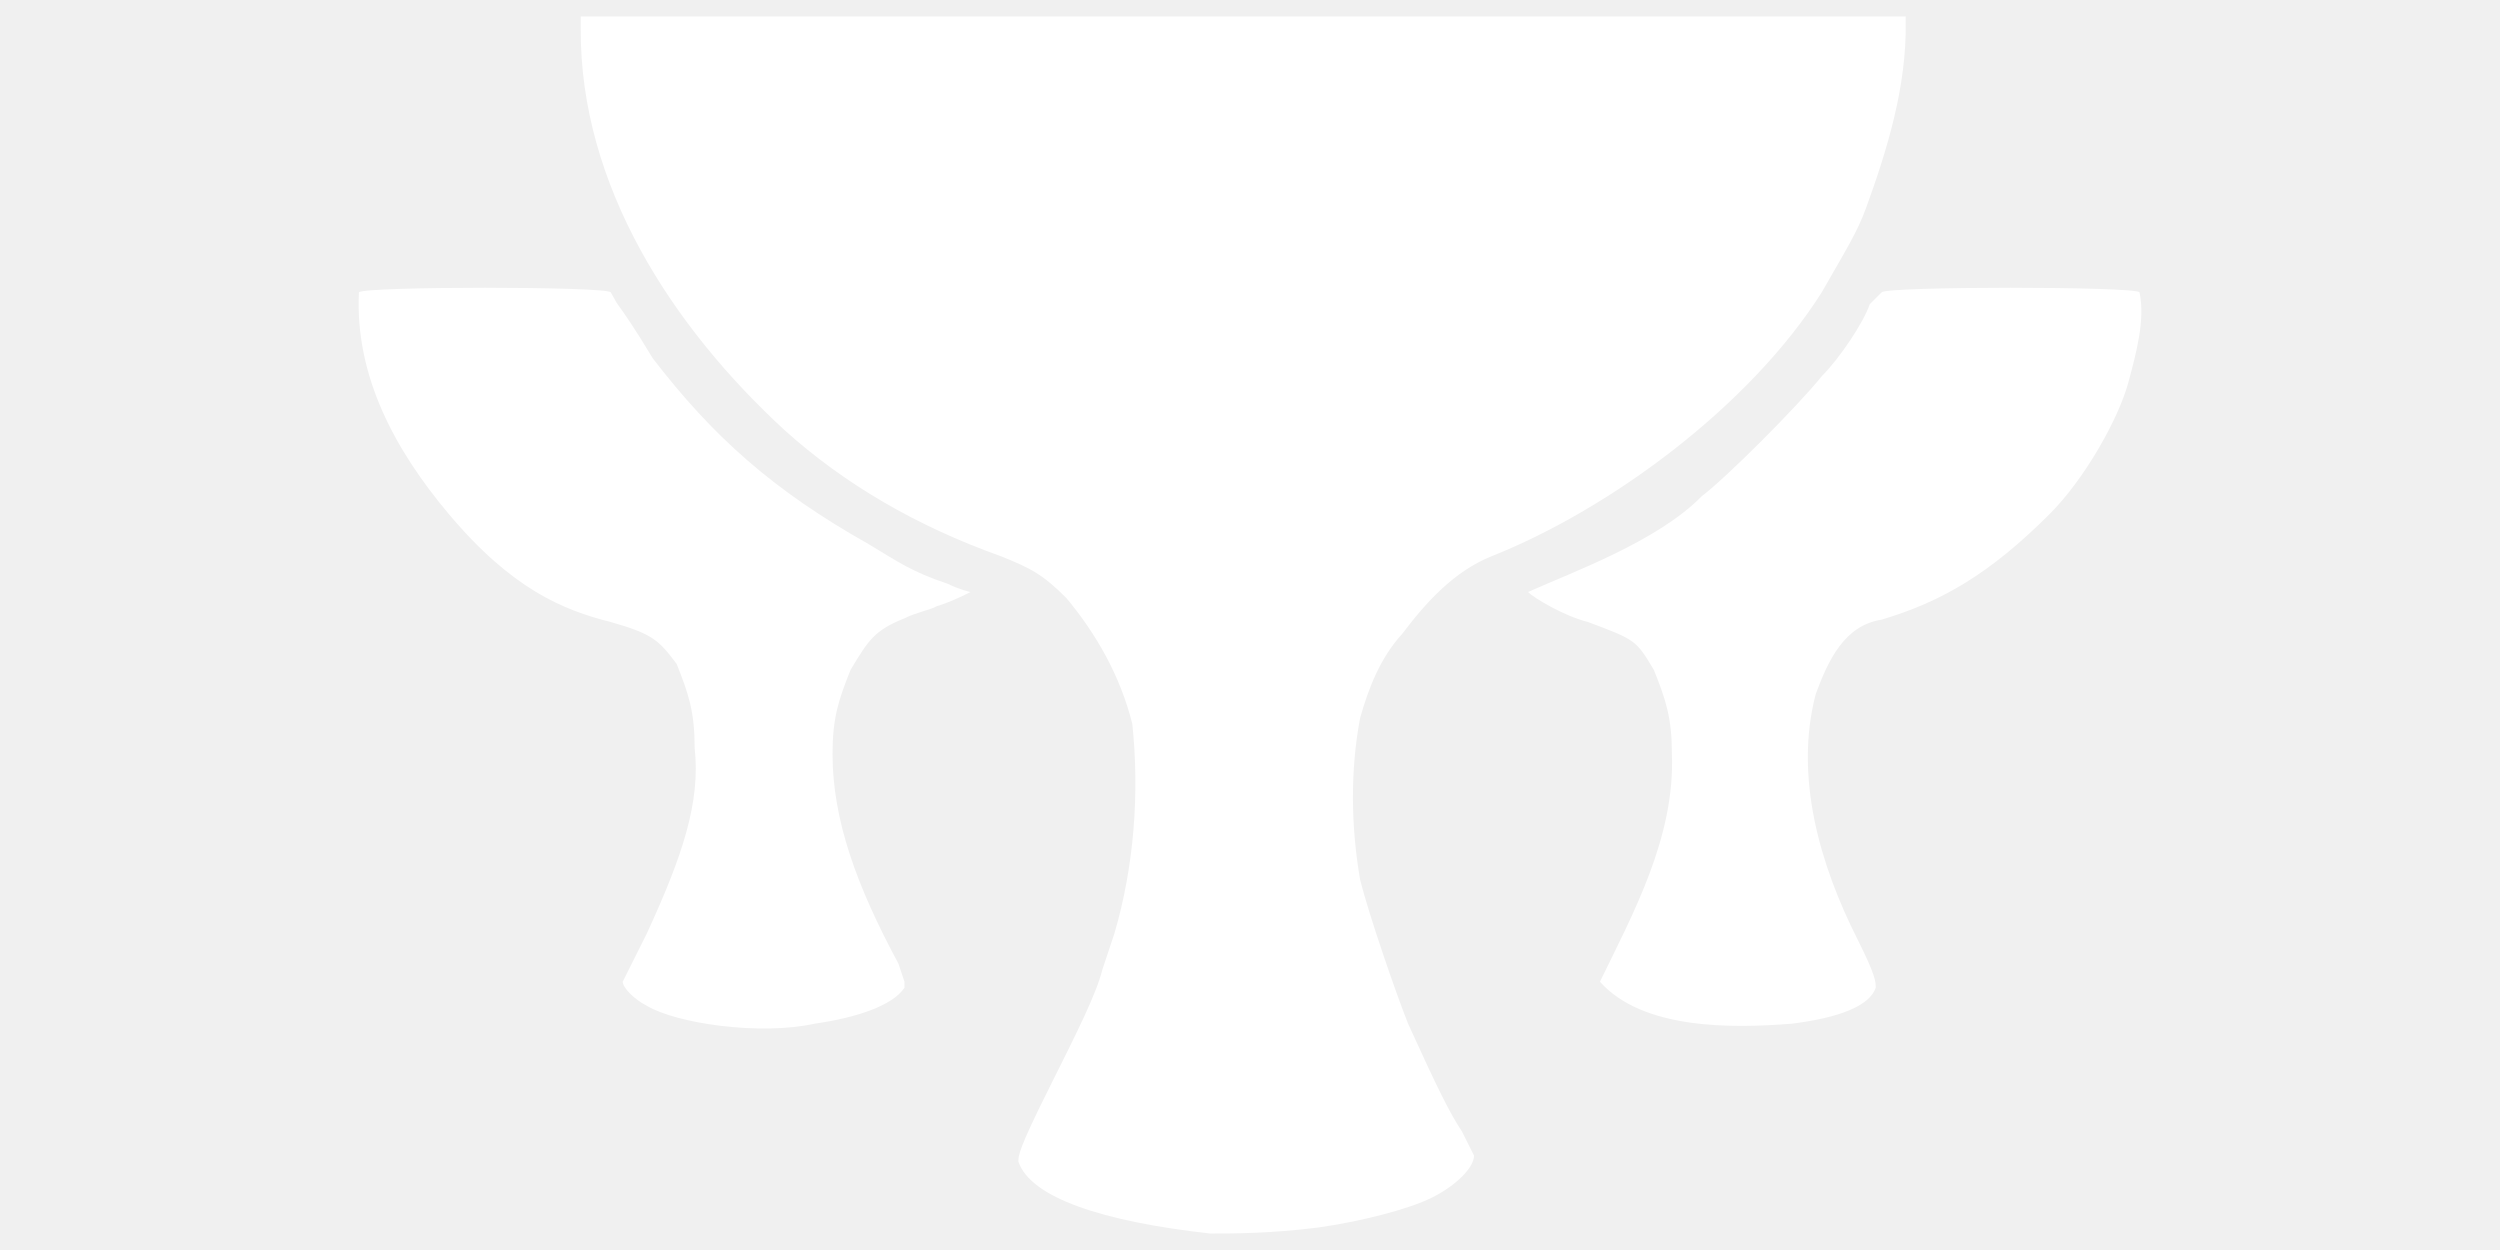
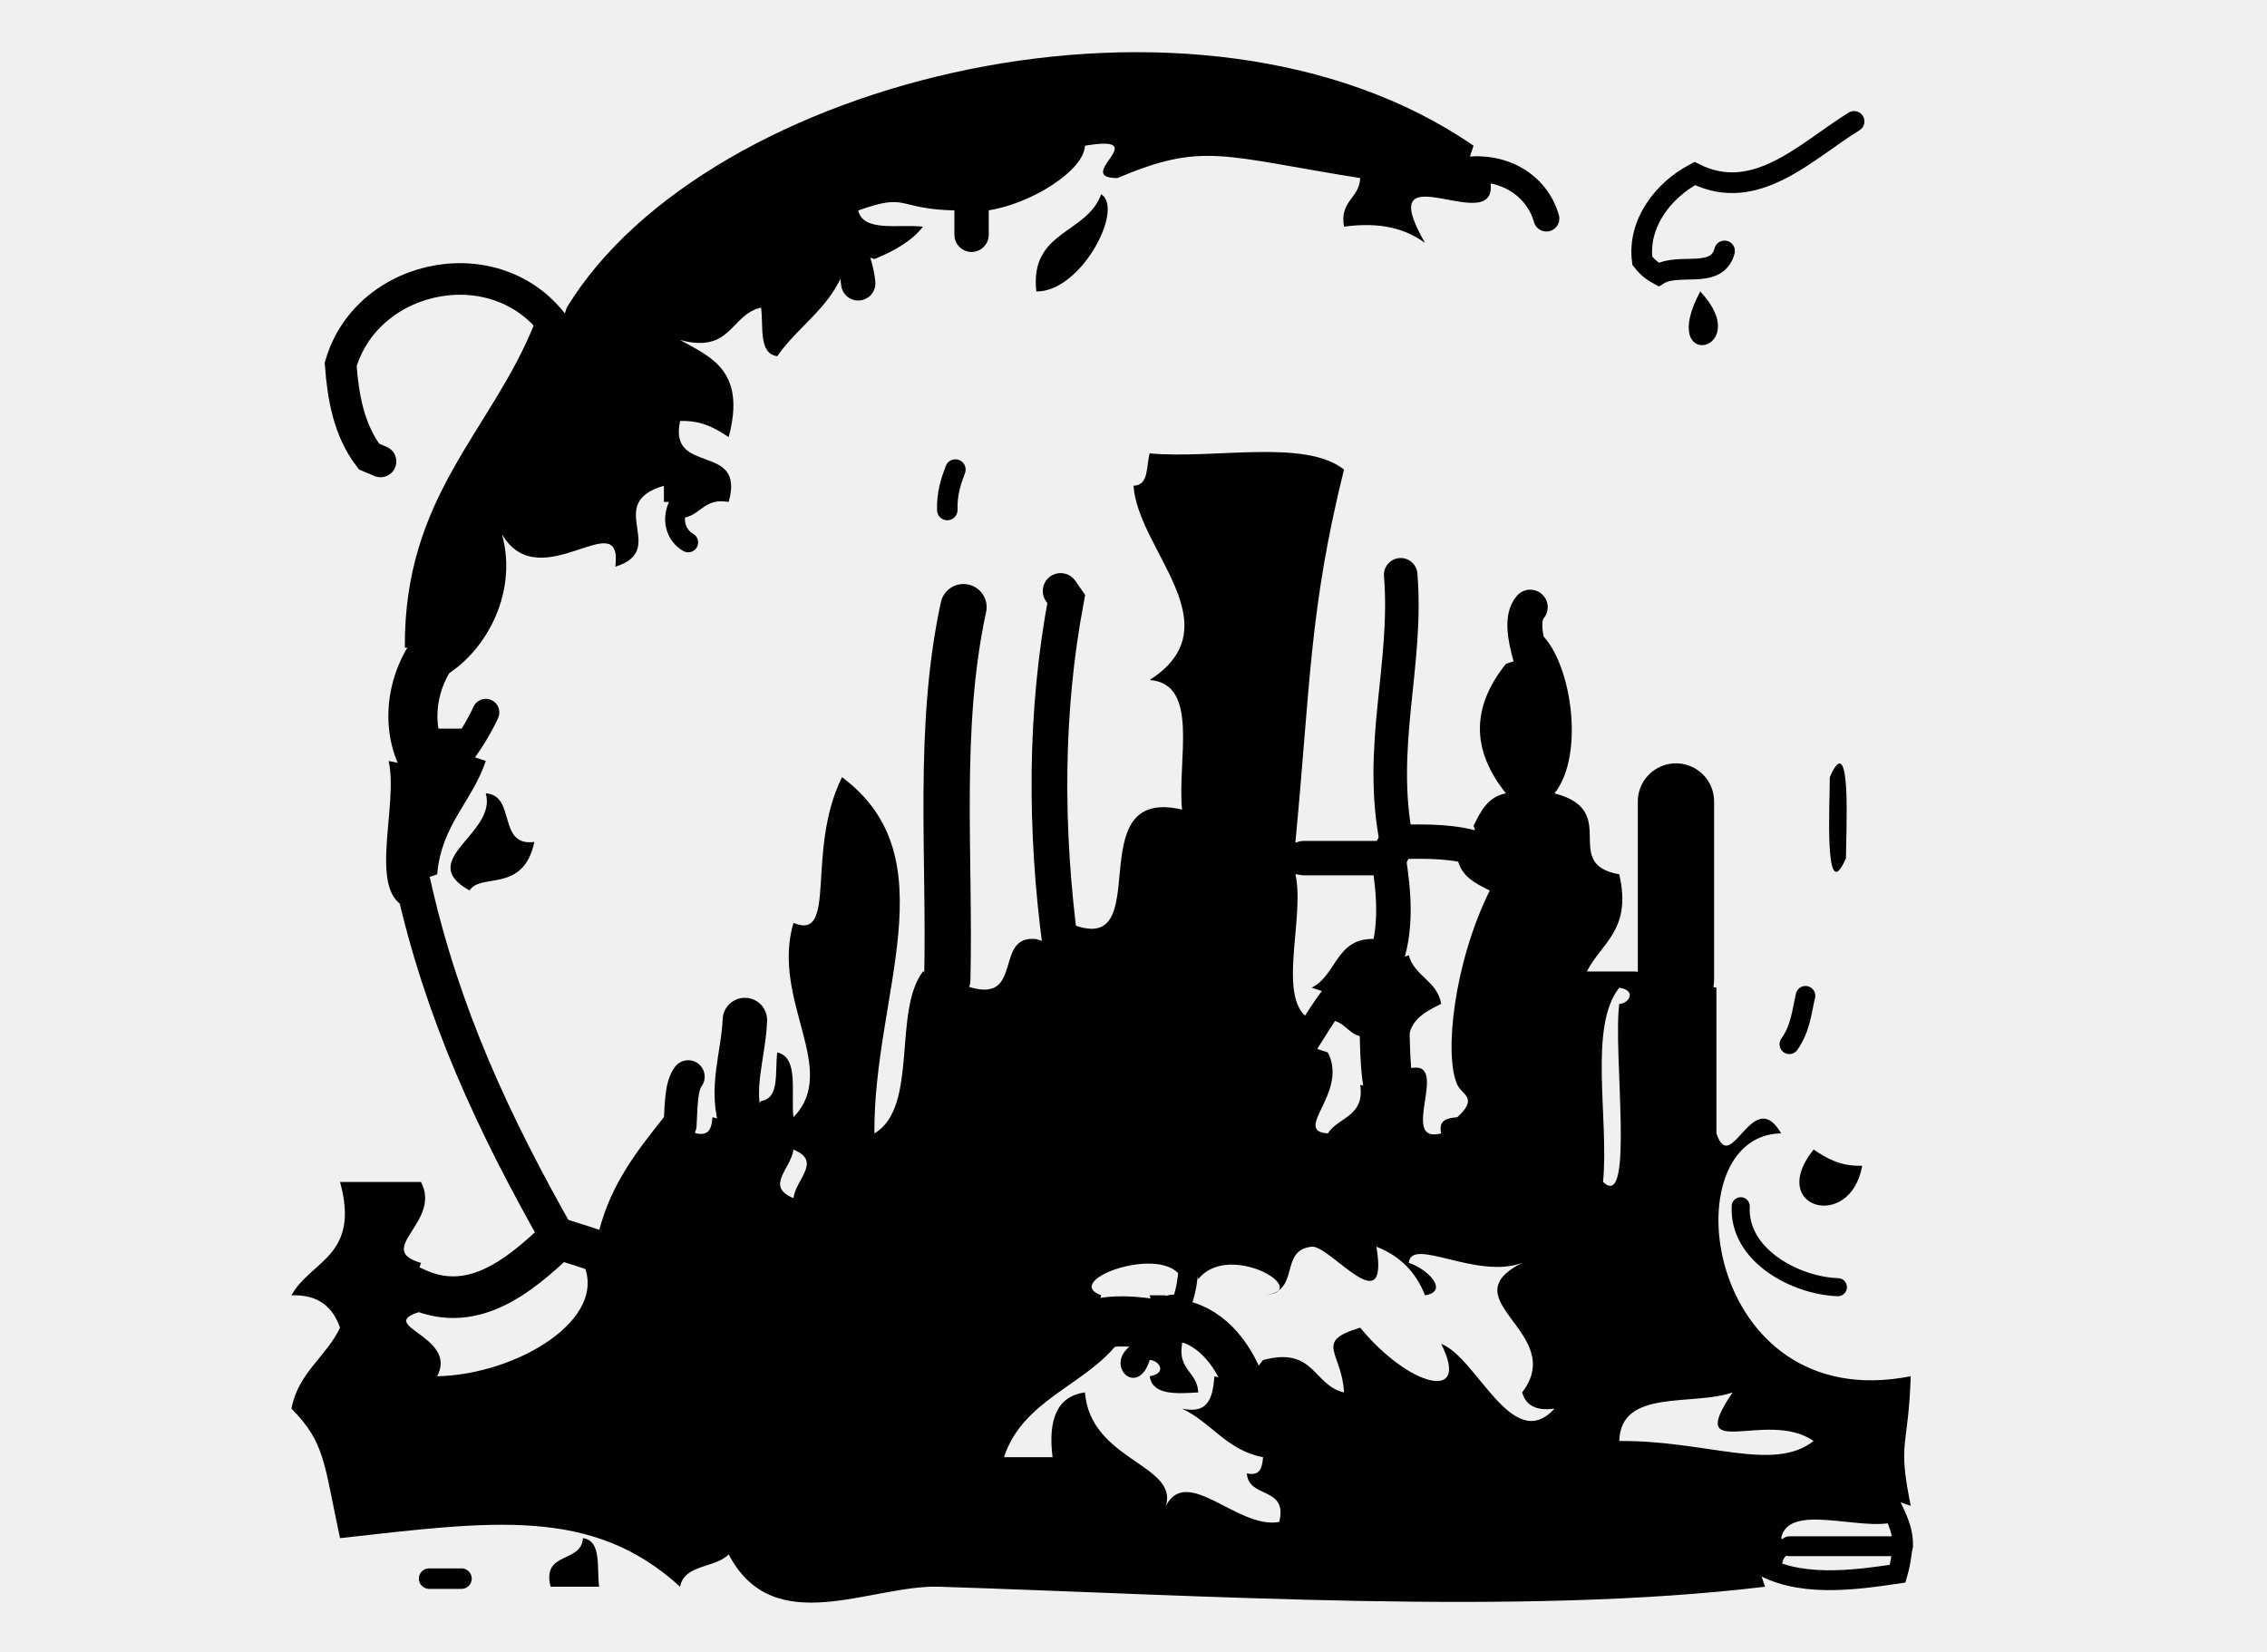
- <svg xmlns="http://www.w3.org/2000/svg" version="1.1" width="1000" height="500">
-   <g id="Layer1" opacity="1">
-     <g id="Shape1">
-       <path id="shapePath1" d="M527.264,491.011 C544.051,488.613 563.236,483.817 572.829,479.021 C582.421,474.224 589.615,467.03 589.615,462.234 C589.615,462.234 587.217,457.438 584.819,452.641 C580.023,445.447 575.227,435.854 563.236,409.475 C558.44,397.484 547.589,366.072 544.051,351.92 C540.386,330.773 540.051,308.254 544.051,287.171 C547.531,274.839 552.314,262.919 560.838,253.597 C570.402,240.945 581.622,228.467 596.81,222.422 C644.094,203.599 699.929,162.469 728.707,116.904 C738.299,100.117 742.876,92.923 746.372,83.331 C755.023,59.599 762.66,34.388 762.28,8.989 L762.28,6.591 L498.487,6.591 L232.295,6.591 L232.295,11.387 C231.901,74.227 269.048,130.868 313.831,172.061 C337.813,193.644 366.59,210.431 400.164,222.422 C412.154,227.218 416.951,229.616 426.543,239.208 C438.534,253.597 448.126,270.384 452.923,289.569 C455.827,317.286 453.654,346.577 445.728,373.503 L440.932,387.892 C438.534,397.484 431.339,411.873 419.349,435.854 C407.358,459.836 407.358,462.234 407.358,464.632 C412.154,479.021 440.932,488.613 484.098,493.409 C493.691,493.409 508.079,493.409 527.264,491.011 M325.822,409.475 C342.609,407.077 356.998,402.281 361.794,395.086 L361.794,392.688 L359.396,385.494 C342.609,354.318 333.016,327.939 333.016,301.56 C333.016,287.171 335.415,279.977 340.211,267.986 C347.405,255.995 349.803,252.125 361.794,247.329 C366.59,244.876 372.313,243.95 374.711,242.478 C380.979,240.625 388.173,236.81 388.173,236.81 C388.173,236.81 383.868,235.884 379.016,233.486 C364.628,228.69 359.396,224.82 347.405,217.625 C309.035,196.042 285.054,174.459 261.073,143.284 C253.878,131.293 250.156,125.996 246.684,121.163 L244.286,116.904 C241.888,114.506 145.963,114.506 143.565,116.904 C141.939,150.478 158.03,180.057 179.536,205.635 C204.661,235.514 225.101,244.005 244.286,248.801 C261.073,253.597 263.471,255.995 270.665,265.588 C275.462,277.578 277.86,284.773 277.86,299.161 C280.258,320.745 273.063,342.328 258.675,373.503 C253.878,383.096 249.082,392.688 249.082,392.688 C249.082,395.086 253.878,399.883 258.675,402.281 C270.665,409.475 304.239,414.271 325.822,409.475 M716.716,409.475 C735.901,407.077 747.892,402.281 750.29,395.086 C750.29,392.688 750.29,390.29 743.095,375.901 C728.008,346.118 717.597,310.72 726.308,277.578 C731.287,264.162 737.689,250.182 752.688,247.852 C776.669,240.658 795.854,229.616 819.835,205.635 C834.224,191.246 847.61,166.971 851.369,152.876 C854.382,141.577 858.172,128.066 855.807,116.904 C853.409,114.506 755.086,114.506 752.688,116.904 C752.688,116.904 750.29,119.302 747.892,121.7 C745.493,128.895 735.901,143.284 728.707,150.478 C719.114,162.469 690.337,191.246 680.744,198.44 C663.057,216.559 629.114,228.768 611.199,236.81 C613.597,239.208 625.587,246.403 635.18,248.801 C654.365,255.995 654.365,255.995 661.559,267.986 C666.355,279.977 668.754,287.171 668.754,301.56 C670.08,334.844 653.109,365.67 639.976,392.688 C657.022,411.883 692.824,411.394 716.716,409.475 Z" style="stroke:none;fill-rule:evenodd;fill:#ffffff;fill-opacity:1;" />
-     </g>
-     <g id="Shape2">
-       <path id="shapePath2" d="M413.5,127.5 C414,126.5 416,123 416.5,122.5 C416,123 414,126.5 413.5,127.5 M421,71.5 " style="stroke:none;fill-rule:evenodd;fill:#669020;fill-opacity:1;" />
-     </g>
-     <g id="Shape3">
-       <path id="shapePath3" d="M0,0 Z" style="stroke:none;fill-rule:evenodd;fill:#4c4c4c;fill-opacity:1;" />
-     </g>
-     <g id="Shape4">
-       <path id="shapePath4" d="M0,0 Z" style="stroke:none;fill-rule:evenodd;fill:#000000;fill-opacity:1;" />
-     </g>
-     <g id="Shape5">
-       <path id="shapePath5" d="M0,0 Z" style="stroke:none;fill-rule:evenodd;fill:#0d0d0d;fill-opacity:1;" />
+ <svg xmlns="http://www.w3.org/2000/svg" version="1.1" id="Layer_1" x="0px" y="0px" width="256px" height="186.515px" viewBox="0 0 256 186.515" enable-background="new 0 0 256 186.515" style="background-color:white" xml:space="preserve">
+   <g>
+     <g>
+       <path fill-rule="evenodd" clip-rule="evenodd" d="M192,32.914C198.384,39.721,187.015,42.193,192,32.914L192,32.914z" />
+       <path fill-rule="evenodd" clip-rule="evenodd" d="M206.629,87.771c2.521-5.819,1.812,6.461,1.828,9.143    C205.938,102.734,206.65,90.453,206.629,87.771z" />
+       <path fill-rule="evenodd" clip-rule="evenodd" d="M54.856,89.6c3.455,0.204,1.27,6.045,5.486,5.486    c-1.237,5.848-6.077,3.45-7.314,5.485C46.809,97.114,56.16,94.161,54.856,89.6z" />
+       <path fill-rule="evenodd" clip-rule="evenodd" d="M67.657,179.2c-1.829,0-3.657,0-5.486,0c-1.007-4.056,3.491-2.604,3.657-5.486    C67.972,174.009,67.372,177.048,67.657,179.2z" />
+       <path fill-rule="evenodd" clip-rule="evenodd" d="M64,34.743C79.809,8.73,135.362-4.954,166.4,16.457l-0.915,2.743l2.743,0.914    c1.65,7.527-13.705-3.811-7.314,7.314c-2.121-1.534-4.901-2.413-9.143-1.829c-0.516-2.954,1.729-3.148,1.828-5.486    c-15.643-2.493-17.733-4.102-27.428,0c-5.131-0.023,4.354-4.989-3.657-3.657c-0.086,2.786-6.064,6.582-10.972,7.314l-1.829-0.915    l-1.828,0.915c-6.83-0.165-5.213-2.05-10.972,0c0.566,2.482,4.579,1.518,7.314,1.829c-1.339,1.707-3.325,2.77-5.485,3.657    L96,28.343l-0.914,2.743c-1.642,3.844-5.071,5.9-7.314,9.143c-2.143-0.294-1.541-3.334-1.829-5.486    c-3.487,0.779-3.309,5.225-9.143,3.657c3.53,1.956,7.474,3.499,5.486,10.972c-1.47-0.968-2.969-1.907-5.486-1.829    c-1.371,6.248,7.431,2.323,5.486,9.143c-2.954-0.514-3.148,1.729-5.486,1.829v-1.829h-1.828c0-0.608,0-1.22,0-1.828    c-6.933,2.033,0.658,7.235-5.486,9.143c0.905-7.295-8.504,3.638-12.8-3.657c1.913,6.884-2.125,13.934-7.314,16.457v-3.657h-3.657    c-0.108-17.175,9.742-24.391,14.628-36.571l2.743,0.915L64,34.743z" />
+       <path fill-rule="evenodd" clip-rule="evenodd" d="M48.457,86.857l0.915-4.571c1.219,0,2.438,0,3.657,0l-0.915,2.742l2.742,0.914    c-1.518,4.577-5.009,7.181-5.485,12.801l-2.743,0.914l-0.914,2.743c-4.15-1.945-0.696-11.495-1.829-16.458L48.457,86.857z" />
+       <path fill-rule="evenodd" clip-rule="evenodd" d="M68.571,141.714l-0.914-2.742c1.378-5.327,4.341-9.068,7.314-12.8l1.828,0.914    L78.629,128c1.555,0.336,1.725-0.713,1.828-1.828l3.352,0.914l2.134-2.743c2.144-0.295,1.543-3.334,1.829-5.485    c2.482,0.565,1.516,4.578,1.828,7.314c5.273-5.396-2.567-13.189,0-21.943c5.041,2.102,1.338-8.116,5.486-16.457    c12.212,9.089,3.509,24.63,3.657,40.229c5.005-2.918,2.044-13.804,5.485-18.286l2.743,0.915l2.742,0.914    c5.875,1.608,2.506-6.027,7.314-5.485l2.743,0.914l0.914-2.743c10.384,4.523,0.75-15.602,12.8-12.8    c-0.567-5.528,2.03-14.222-3.657-14.629c9.572-6.16-1.321-14.636-1.828-21.942c1.778-0.05,1.42-2.237,1.828-3.657    c7.25,0.675,17.523-1.677,21.943,1.828c-3.923,15.808-3.789,24.351-5.485,42.058l0.914,1.828l0.914,1.829c-0.608,0-1.22,0-1.828,0    c1.132,4.962-2.322,14.512,1.828,16.457l-0.914,2.742l2.743,0.915c2.373,4.535-4.081,8.875,0,9.143    c1.188-1.859,4.205-1.891,3.656-5.485l3.353,0.914l2.134-2.743c4.964-1.307-1.31,8.623,3.657,7.314    c-0.338-1.556,0.712-1.725,1.828-1.828c2.407-2.219,0.534-2.5,0-3.657c-1.521-3.31-0.416-13.698,3.657-21.943    c-1.627-0.811-3.271-1.605-3.657-3.657L167.314,96l-0.914-2.743c0.811-1.627,1.605-3.271,3.657-3.657    c-3.918-4.908-3.918-9.72,0-14.628l2.742-0.914l0.913-2.743c3.658,2.918,5.397,13.804,1.83,18.285    c7.607,1.961,0.588,7.95,7.314,9.144c1.448,6.323-2.032,7.72-3.657,10.971c1.826,0,3.657,0,5.485,0l4.571,0.915l4.571,0.914    c0,5.485,0,10.972,0,16.457c1.65,4.991,4.092-5.562,7.314,0c-12.573,0.155-8.843,32.062,14.629,27.429    c-0.28,8.332-1.513,7.175,0,14.629l-2.745-0.915l0.917,2.743c-3.79,1.088-12.013-2.259-12.801,1.828l0.915,0.915l0.916,0.914    c-1.56-0.336-1.729,0.713-1.831,1.828l-2.742-0.914l0.914,2.743c-27.579,3.328-63.299,0.955-93.257,0    c-7.729-0.247-18.695,6.08-23.771-3.657c-1.476,1.573-5.01,1.088-5.486,3.657c-9.948-9.107-21.34-7.384-38.4-5.486    c-1.841-8.542-1.679-10.78-5.486-14.628c0.776-4.101,3.923-5.829,5.486-9.143c-0.798-2.25-2.34-3.756-5.486-3.657    c2.16-3.937,7.807-4.385,5.486-12.801c3.047,0,6.096,0,9.143,0c2.377,4.541-5.365,7.59,0,9.144l-0.915,2.742l0.915,2.743    c-5.401,1.589,4.243,2.737,1.829,7.314c8.974-0.173,19.501-6.474,16.457-12.8L68.571,141.714z M181.026,133.485    c3.603,3.478,1.092-14.668,1.831-20.114c1.014,0.006,2.073-1.48,0-1.828C179.352,115.963,181.703,126.235,181.026,133.485z     M89.6,135.314c0.263-2.161,3.258-4.145,0-5.486C89.336,131.989,86.343,133.974,89.6,135.314z M142.629,153.6    c5.834-1.567,5.655,2.877,9.143,3.657c-0.229-4.576-3.491-5.723,1.828-7.313c5.443,6.623,12.56,8.58,9.144,1.828    c4.05,1.539,8.05,12.534,12.8,7.314c-2.125,0.296-3.254-0.403-3.657-1.829c5.168-6.742-8.354-10.418,0-14.628    c-5.173,1.914-12.545-3.019-12.8,0c2.097,0.646,4.636,3.22,1.828,3.657c-1.023-2.635-2.852-4.463-5.485-5.486    c1.475,8.795-5.243-0.22-7.314,0c-3.784,0.4-1.123,5.229-5.485,5.486c5.973-0.353-3.804-6.241-7.314-1.829l-0.914-2.743    l-0.915,2.743c-1.83-4.123-13.805,0.118-9.143,1.829l-0.914,3.352l2.743,2.134c-3.79,4.744-10.697,6.369-12.801,12.8    c1.829,0,3.657,0,5.486,0c-0.511-4.168,0.44-6.875,3.657-7.314c0.63,7.704,10.559,8.131,9.143,12.801    c2.434-4.64,8.116,2.682,12.8,1.828c1.007-4.054-3.491-2.604-3.657-5.485c1.556,0.335,1.726-0.715,1.829-1.829    c-4.101-0.776-5.829-3.923-9.144-5.485c3.111,0.671,3.45-1.427,3.657-3.657l3.353,0.914L142.629,153.6z M204.8,162.743    c-5.273-3.679-14.666,2.638-9.145-5.486c-4.511,1.582-12.657-0.468-12.798,5.486C192.745,162.664,200.248,166.321,204.8,162.743z" />
+       <path fill-rule="evenodd" clip-rule="evenodd" d="M159.086,107.886c0.646,2.401,3.22,2.877,3.657,5.485    c-1.627,0.812-3.27,1.605-3.657,3.657l-2.743-0.914l-2.743,0.914c-1.479-0.348-1.823-1.834-3.656-1.828l0.914-2.743l-2.743-0.914    c2.875-1.392,2.732-5.8,7.314-5.485l0.914,2.742L159.086,107.886z" />
+       <path fill-rule="evenodd" clip-rule="evenodd" d="M130.743,149.638l-0.915-3.352c0.611,0,1.22,0,1.829,0L130.743,149.638    l2.742,2.134c-0.514,2.953,1.729,3.148,1.829,5.485c-2.597,0.157-5.179,0.302-5.486-1.828c2.075-0.349,1.015-1.836,0-1.829    c-1.369,4.478-5.457,0.388-1.828-1.828L130.743,149.638z" />
+       <path fill-rule="evenodd" clip-rule="evenodd" d="M124.343,21.943c2.655,1.602-2.244,11.043-7.314,10.971    C116.246,26.038,122.748,26.443,124.343,21.943z" />
+       <path fill-rule="evenodd" clip-rule="evenodd" d="M204.8,129.828c1.472,0.969,2.968,1.907,5.487,1.829    C208.974,139.136,199.468,136.446,204.8,129.828z" />
+       <g>
+         <path fill-rule="evenodd" clip-rule="evenodd" fill="none" stroke="#000000" stroke-width="2.313" stroke-linecap="round" d="     M106.972,57.6c-0.054-1.882,0.418-3.239,0.914-4.571" />
+         <path fill-rule="evenodd" clip-rule="evenodd" fill="none" stroke="#000000" stroke-width="2.313" stroke-linecap="round" d="     M48.457,178.286c1.219,0,2.438,0,3.657,0" />
+         <path fill-rule="evenodd" clip-rule="evenodd" fill="none" stroke="#000000" stroke-width="2.917" stroke-linecap="round" d="     M174.629,24.686c-1.127-3.939-5.058-6.068-9.144-5.485" />
+         <path fill-rule="evenodd" clip-rule="evenodd" fill="none" stroke="#000000" stroke-width="3.879" stroke-linecap="round" d="     M109.714,26.514c0-1.22,0-2.438,0-3.657" />
+         <path fill-rule="evenodd" clip-rule="evenodd" fill="none" stroke="#000000" stroke-width="3.879" stroke-linecap="round" d="     M96.914,32c-0.108-1.22-0.505-2.438-0.914-3.657" />
+         <path fill-rule="evenodd" clip-rule="evenodd" fill="none" stroke="#000000" stroke-width="2.24" stroke-linecap="round" d="     M76.8,56.686c-1.114,1.903-0.479,3.777,0.914,4.571" />
+         <path fill-rule="evenodd" clip-rule="evenodd" fill="none" stroke="#000000" stroke-width="3.06" stroke-linecap="round" d="     M54.856,80.457c-0.533,1.188-1.531,2.959-2.742,4.571" />
+         <path fill-rule="evenodd" clip-rule="evenodd" fill="none" stroke="#000000" stroke-width="4.698" stroke-linecap="round" d="     M63.086,139.886c1.828,0.588,3.657,1.116,5.485,1.828" />
+         <path fill-rule="evenodd" clip-rule="evenodd" fill="none" stroke="#000000" stroke-width="3.722" stroke-linecap="round" d="     M77.714,121.6c-0.823,1.09-0.789,3.284-0.914,5.486" />
+         <path fill-rule="evenodd" clip-rule="evenodd" fill="none" stroke="#000000" stroke-width="5.023" stroke-linecap="round" d="     M83.809,127.086c-1.46-3.939,0.155-7.922,0.306-11.886" />
+         <path fill-rule="evenodd" clip-rule="evenodd" fill="none" stroke="#000000" stroke-width="5.228" stroke-linecap="round" d="     M108.8,68.571c-2.962,13.729-1.494,28.02-1.828,42.058" />
+         <path fill-rule="evenodd" clip-rule="evenodd" fill="none" stroke="#000000" stroke-width="4.033" stroke-linecap="round" d="     M119.771,66.743c0.211,0.304,0.421,0.605,0.632,0.908c-2.416,12.765-2.407,26.104-0.632,39.32" />
+         <path fill-rule="evenodd" clip-rule="evenodd" fill="none" stroke="#000000" stroke-width="4.089" stroke-linecap="round" d="     M156.8,96.914c0.306-0.608,0.609-1.22,0.914-1.828" />
+         <path fill-rule="evenodd" clip-rule="evenodd" fill="none" stroke="#000000" stroke-width="3.788" stroke-linecap="round" d="     M157.714,95.086c-2.16-10.791,1.295-19.948,0.458-30.172" />
+         <path fill-rule="evenodd" clip-rule="evenodd" fill="none" stroke="#000000" stroke-width="3.879" stroke-linecap="round" d="     M157.714,95.086c3.545-0.077,6.504-0.122,9.601,0.914" />
+         <path fill-rule="evenodd" clip-rule="evenodd" fill="none" stroke="#000000" stroke-width="3.95" stroke-linecap="round" d="     M172.8,68.571c-0.968,1.088-0.632,3.284,0,5.486" />
+         <path fill-rule="evenodd" clip-rule="evenodd" fill="none" stroke="#000000" stroke-width="8.614" stroke-linecap="round" d="     M189.257,110.629c0-6.706,0-13.411,0-20.114" />
+         <path fill-rule="evenodd" clip-rule="evenodd" fill="none" stroke="#000000" stroke-width="4.702" stroke-linecap="round" d="     M46.628,145.371c6.557,3.277,11.945-1.198,16.458-5.485" />
+         <path fill-rule="evenodd" clip-rule="evenodd" fill="none" stroke="#000000" stroke-width="3.979" stroke-linecap="round" d="     M63.086,139.886c-7.333-12.938-13.158-25.377-16.458-40.229" />
+         <path fill-rule="evenodd" clip-rule="evenodd" fill="none" stroke="#000000" stroke-width="5.541" stroke-linecap="round" d="     M48.457,86.857c-2.902-4.101-2.178-9.92,0.915-13.715" />
+         <path fill-rule="evenodd" clip-rule="evenodd" fill="none" stroke="#000000" stroke-width="3.569" stroke-linecap="round" d="     M42.971,52.114c-0.432-0.182-0.865-0.366-1.295-0.548c-2.289-2.991-2.938-6.777-3.205-10.409     c3.094-10.584,18.295-13.416,24.615-3.671" />
+         <path fill-rule="evenodd" clip-rule="evenodd" fill="none" stroke="#000000" stroke-width="3.898" stroke-linecap="round" d="     M156.8,96.914c0.623,3.864,0.997,8.148-0.457,11.886" />
+         <path fill-rule="evenodd" clip-rule="evenodd" fill="none" stroke="#000000" stroke-width="3.167" stroke-linecap="round" d="     M147.2,117.942c1.175-1.828,2.23-3.656,3.657-5.485" />
+         <path fill-rule="evenodd" clip-rule="evenodd" fill="none" stroke="#000000" stroke-width="3.879" stroke-linecap="round" d="     M156.8,96.914c-3.544,0-6.503,0-9.6,0" />
+         <path fill-rule="evenodd" clip-rule="evenodd" fill="none" stroke="#000000" stroke-width="5.636" stroke-linecap="round" d="     M156.952,123.429c-0.549-2.438-0.525-4.875-0.609-7.314" />
+         <path fill-rule="evenodd" clip-rule="evenodd" fill="none" stroke="#000000" stroke-width="4.662" stroke-linecap="round" d="     M132.571,149.028c3.977,0.384,6.62,3.777,7.924,7.314" />
+         <path fill-rule="evenodd" clip-rule="evenodd" fill="none" stroke="#000000" stroke-width="5.666" stroke-linecap="round" d="     M123.429,149.638c2.438-0.645,4.877-0.422,7.314,0" />
+         <path fill-rule="evenodd" clip-rule="evenodd" fill="none" stroke="#000000" stroke-width="2.24" stroke-linecap="round" d="     M132.571,149.028c1.653-2.826,1.528-5.235,1.829-7.314" />
+         <path fill-rule="evenodd" clip-rule="evenodd" fill="none" stroke="#000000" stroke-width="5.636" stroke-linecap="round" d="     M132.571,149.028c-0.608,0.204-1.22,0.405-1.828,0.609" />
+         <path fill-rule="evenodd" clip-rule="evenodd" fill="none" stroke="#000000" stroke-width="2.313" stroke-linecap="round" d="     M214.857,174.629c0.105-1.829-0.834-3.657-1.831-5.486" />
+         <path fill-rule="evenodd" clip-rule="evenodd" fill="none" stroke="#000000" stroke-width="2.24" stroke-linecap="round" d="     M198.4,176.457c4.477,2.909,10.921,2.011,15.897,1.27c0.28-0.938,0.426-2.014,0.56-3.098" />
+         <path fill-rule="evenodd" clip-rule="evenodd" fill="none" stroke="#000000" stroke-width="2.24" stroke-linecap="round" d="     M214.857,174.629c-4.267,0-8.532,0-12.8,0" />
+         <path fill-rule="evenodd" clip-rule="evenodd" fill="none" stroke="#000000" stroke-width="2.039" stroke-linecap="round" d="     M207.543,145.371c-4.832-0.171-11.267-3.623-10.972-9.143" />
+         <path fill-rule="evenodd" clip-rule="evenodd" fill="none" stroke="#000000" stroke-width="2.337" stroke-linecap="round" d="     M209.371,13.714c-5.425,3.346-11.098,9.334-17.994,5.884c-3.579,1.889-6.468,5.657-5.92,9.857     c0.729,0.914,1.288,1.246,1.841,1.55c2.28-1.4,6.581,0.611,7.445-2.663" />
+         <path fill-rule="evenodd" clip-rule="evenodd" fill="none" stroke="#000000" stroke-width="2.207" stroke-linecap="round" d="     M202.058,117.942c1.281-1.828,1.396-3.656,1.828-5.485" />
+       </g>
    </g>
  </g>
</svg>
